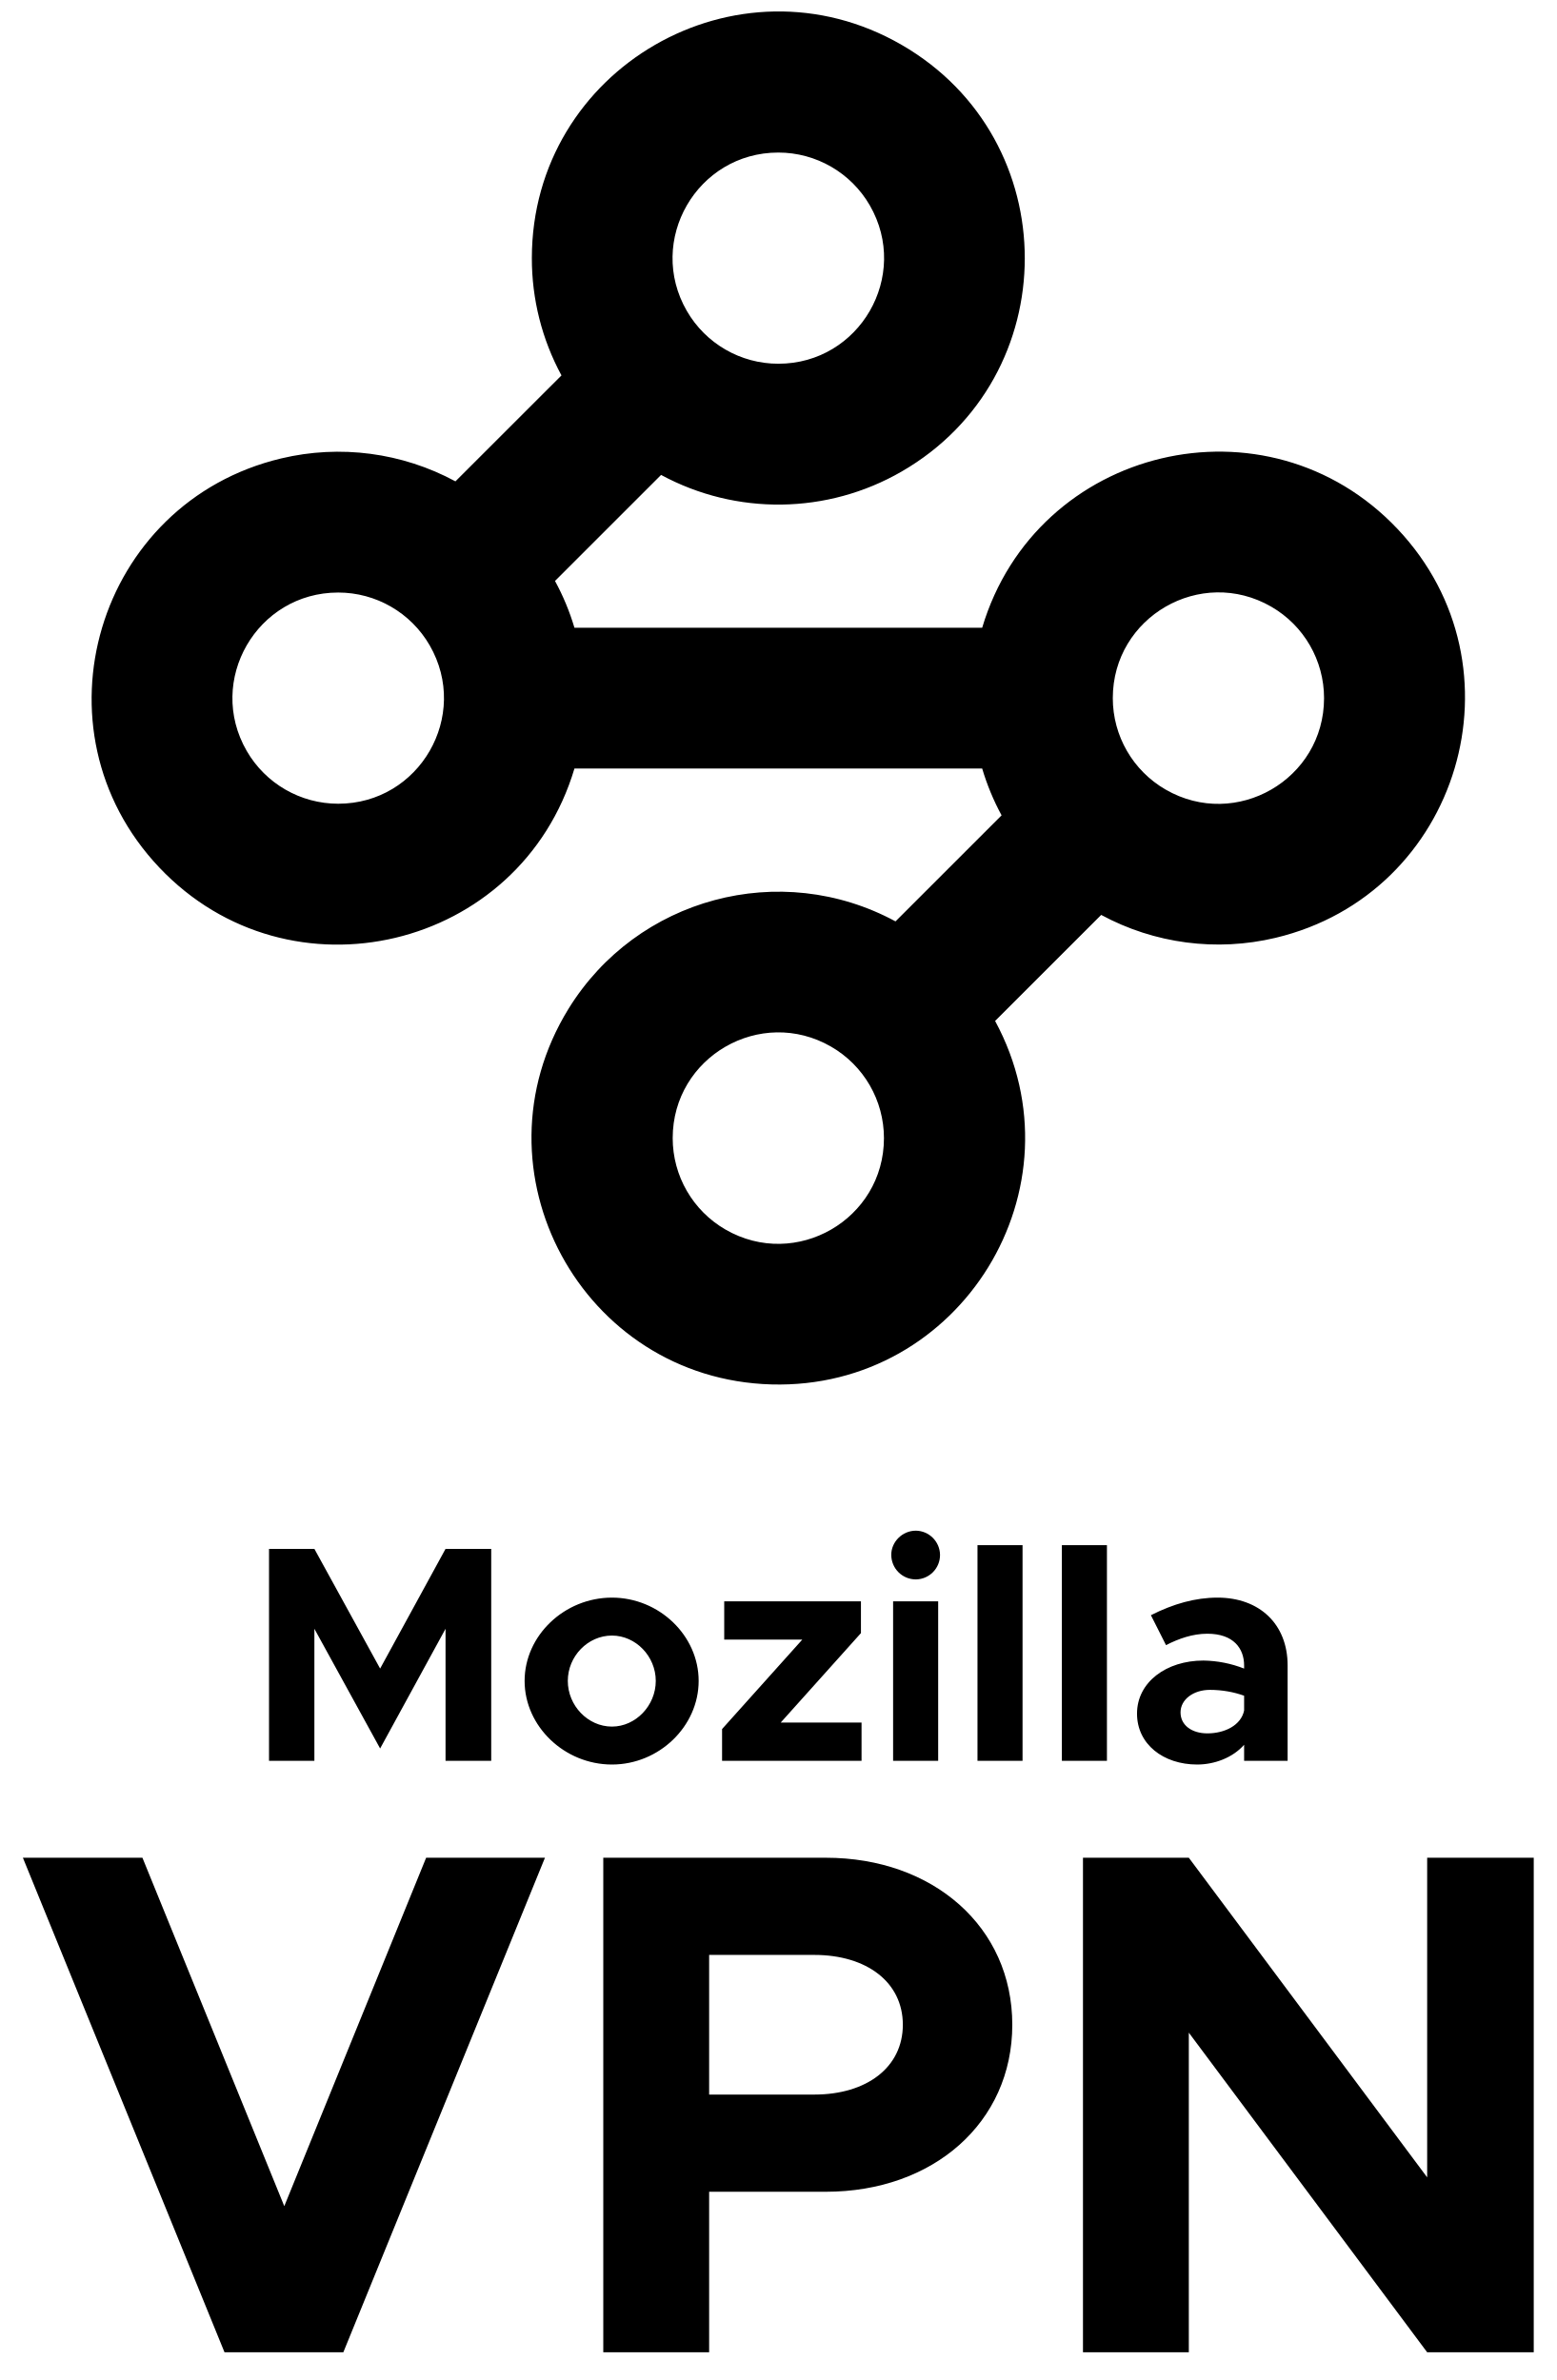
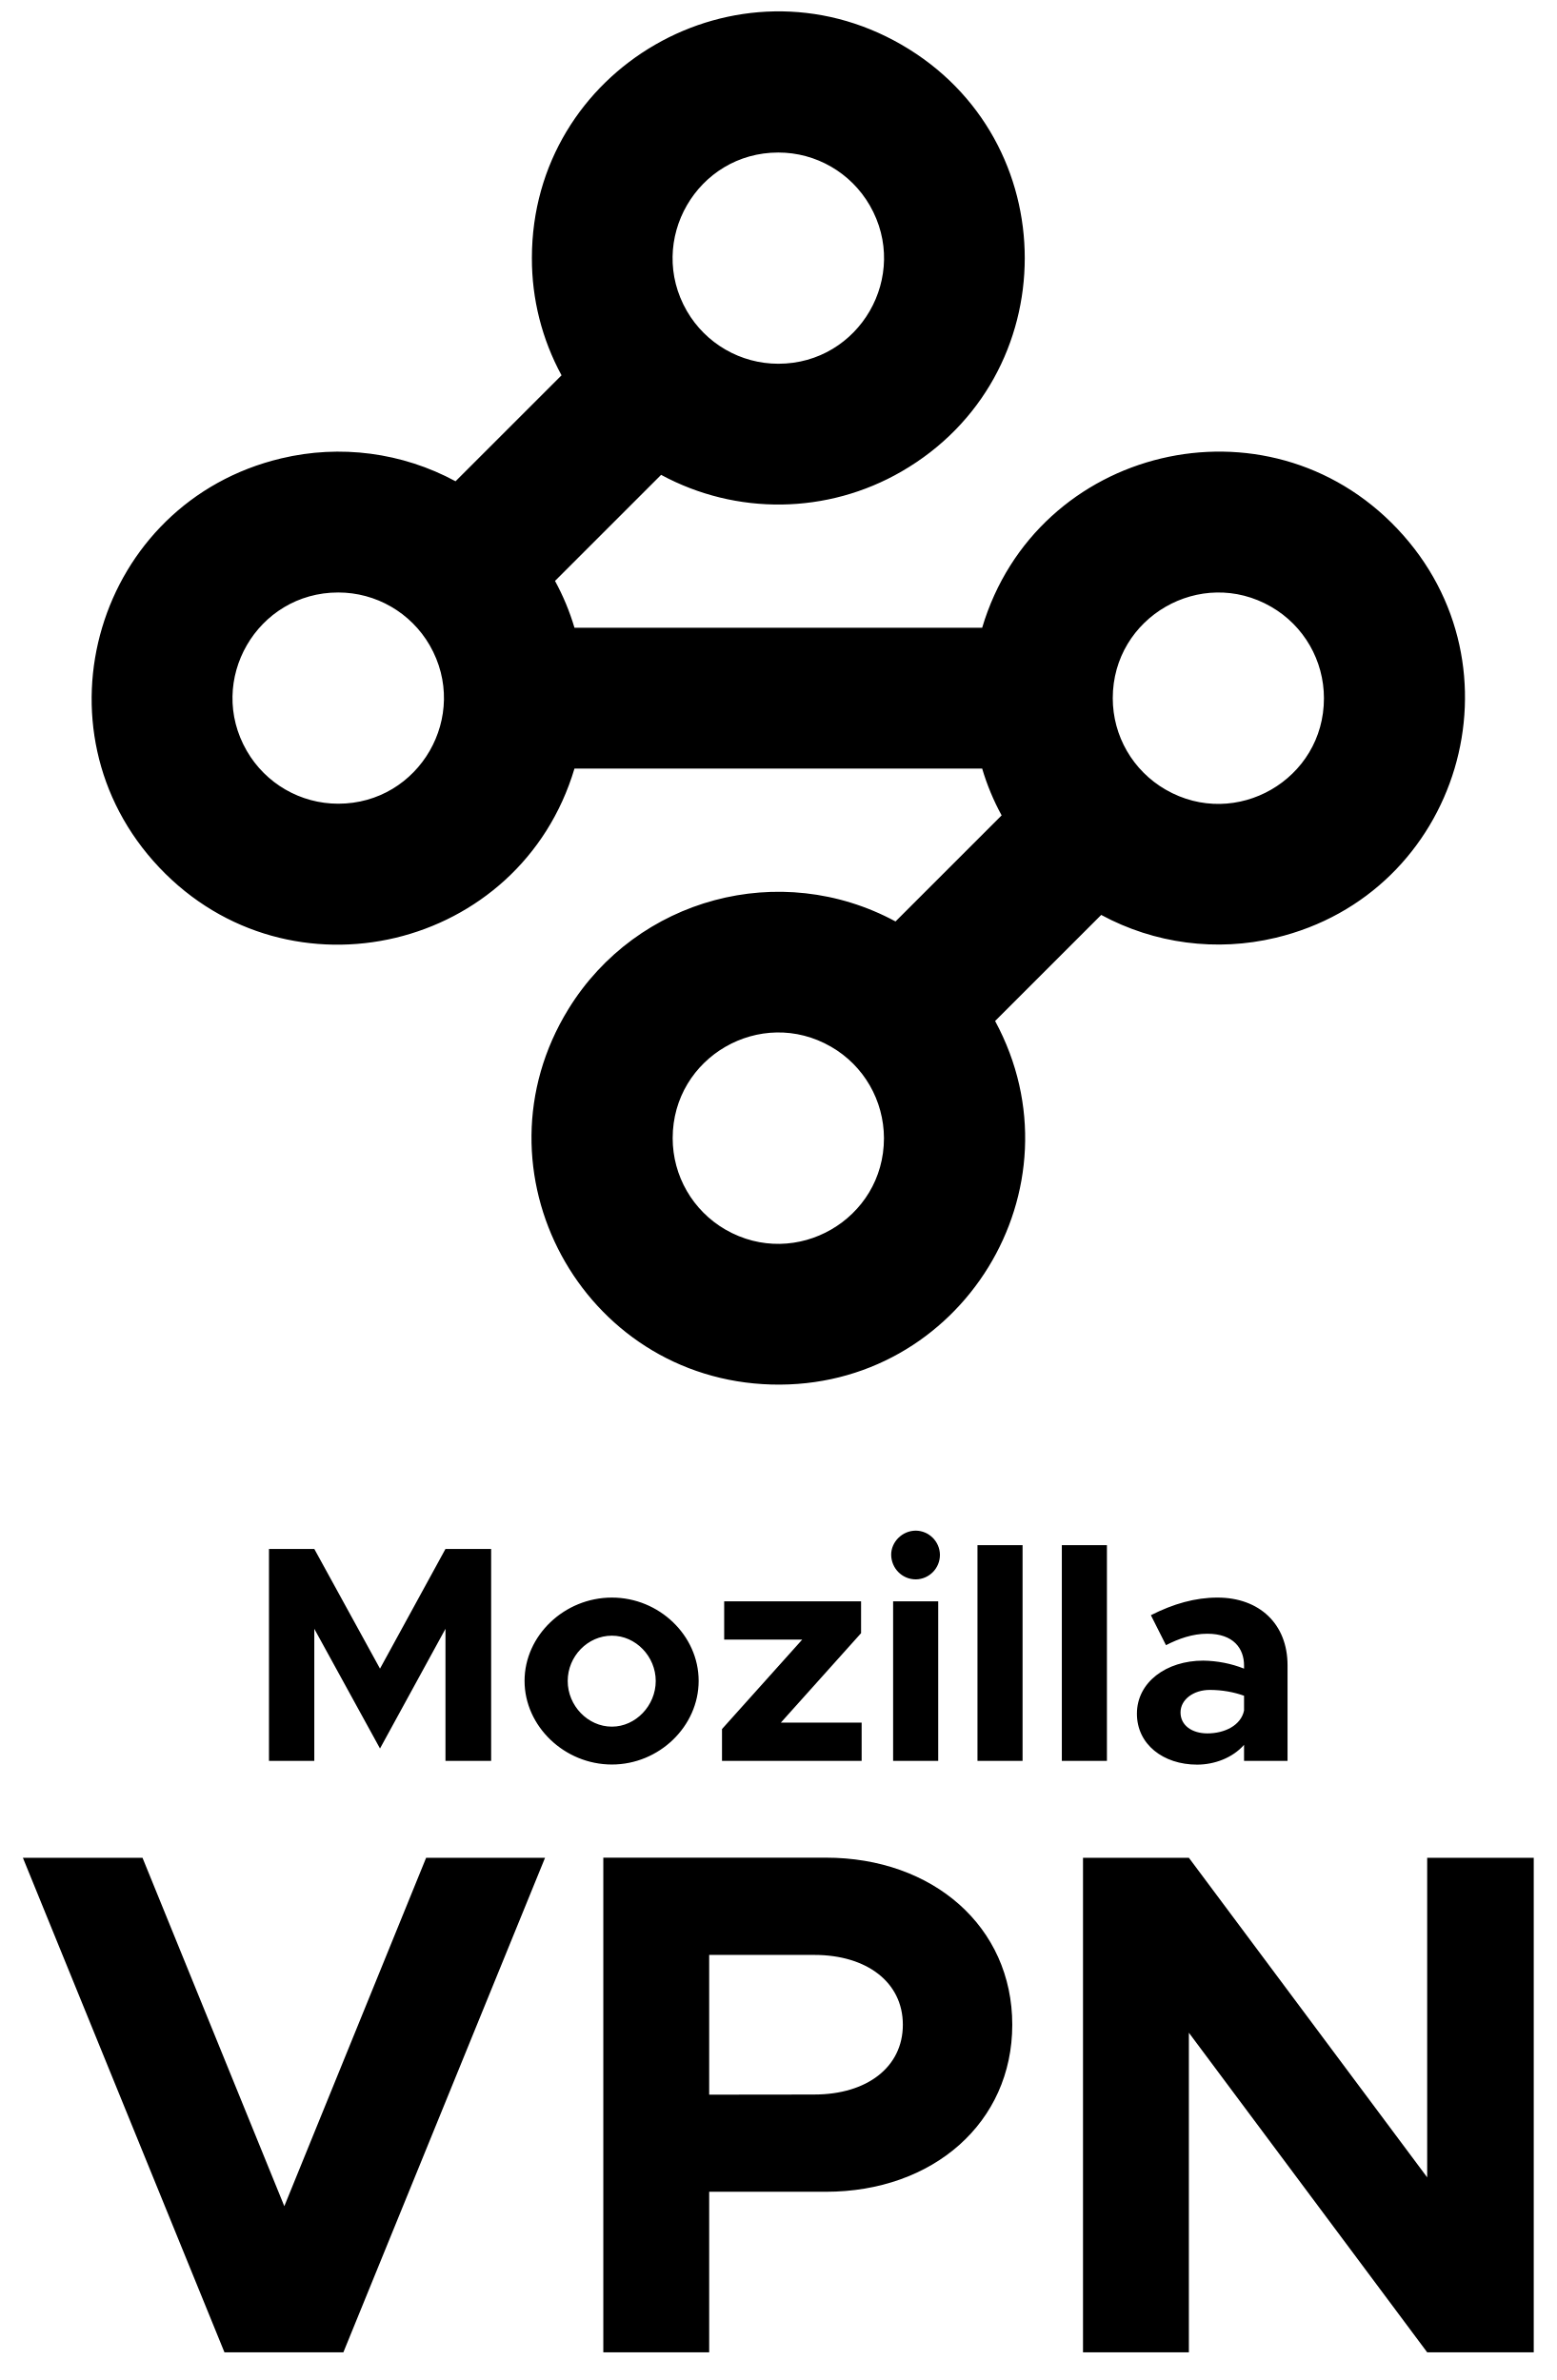
- <svg xmlns="http://www.w3.org/2000/svg" width="136" height="208" fill="none" viewBox="0 0 136 208">
-   <path d="M23.504 153.888h3.963v-11.541l5.744 10.462 5.715-10.462v11.541h3.991v-18.524h-3.991l-5.715 10.461-5.744-10.461h-3.963v18.524zm29.96.323c4.126 0 7.576-3.343 7.576-7.307 0-3.964-3.45-7.28-7.576-7.28-4.152 0-7.63 3.316-7.63 7.28 0 3.964 3.478 7.307 7.63 7.307zm0-3.316c-2.103 0-3.856-1.834-3.856-3.991s1.753-3.964 3.856-3.964c2.076 0 3.829 1.807 3.829 3.964s-1.753 3.991-3.829 3.991zm9.622 2.993h12.186v-3.344h-7.064l7.011-7.819v-2.778H63.274v3.344h6.822l-7.01 7.819v2.778zm16.939-15.855a2.135 2.135 0 0 0 2.103-2.156 2.143 2.143 0 0 0-2.103-2.104c-1.213 0-2.157.998-2.157 2.104 0 1.186.944 2.156 2.157 2.156zm-1.996 15.855h3.937v-13.941h-3.937v13.941zm7.372 0h3.937V135.04h-3.937v18.848zm7.373 0h3.937V135.04h-3.937v18.848zm13.6-14.264c-1.939 0-3.854.539-5.822 1.536l1.321 2.616c1.106-.566 2.319-.997 3.613-.997 2.292 0 3.21 1.294 3.21 2.777v.269a10.098 10.098 0 0 0-3.56-.701c-3.236 0-5.797 1.888-5.797 4.638 0 2.669 2.292 4.449 5.258 4.449 1.509 0 3.101-.594 4.099-1.726v1.403h3.801v-8.332c0-3.64-2.48-5.932-6.12-5.932h-.003zm-.888 11.864c-1.348 0-2.345-.702-2.345-1.834 0-1.132 1.132-1.968 2.562-1.968 1.077 0 2.102.189 2.993.512v1.294c-.271 1.294-1.699 1.996-3.21 1.996z" fill="#000" />
-   <path fill-rule="evenodd" clip-rule="evenodd" d="M68 13.332c-7.104 0-11.544 7.691-7.992 13.844A9.227 9.227 0 0 0 68 31.789c7.103 0 11.543-7.69 7.993-13.842A9.234 9.234 0 0 0 68 13.332zm-21.533 9.229C46.47 5.985 64.417-4.371 78.771 3.919c14.353 8.292 14.349 29.013-.009 37.298a21.53 21.53 0 0 1-21.005.289l-9.267 9.267a21.171 21.171 0 0 1 1.698 4.088h35.623c4.738-15.885 24.893-20.685 36.282-8.64 11.388 12.045 5.466 31.901-10.659 35.742a21.537 21.537 0 0 1-15.226-2.004l-9.267 9.267c7.883 14.582-2.975 32.229-19.544 31.766-16.57-.464-26.425-18.692-17.738-32.811 5.988-9.729 18.53-13.091 28.58-7.657l9.267-9.267a21.376 21.376 0 0 1-1.695-4.091H50.188c-4.736 15.884-24.893 20.685-36.281 8.64C2.518 63.761 8.44 43.905 24.566 40.064a21.529 21.529 0 0 1 15.225 2.004l9.264-9.259a21.436 21.436 0 0 1-2.588-10.248zm12.305 76.905c0-7.104 7.689-11.544 13.842-7.992a9.23 9.23 0 0 1 4.615 7.992c0 7.103-7.691 11.543-13.844 7.991a9.227 9.227 0 0 1-4.613-7.991zM29.548 51.785c-7.105 0-11.545 7.689-7.993 13.842a9.23 9.23 0 0 0 7.993 4.615c7.104 0 11.544-7.691 7.992-13.844a9.227 9.227 0 0 0-7.992-4.613zm67.675 9.228c0-7.104 7.691-11.544 13.844-7.992a9.227 9.227 0 0 1 4.613 7.992c0 7.105-7.69 11.545-13.842 7.992a9.227 9.227 0 0 1-4.615-7.992z" fill="#000" />
-   <path d="M37.231 162.357l-12.394 30.45-12.394-30.45H2l17.615 43.221h10.381l17.616-43.221H37.231zm15.476 43.221h9.249v-14.029h10.192c9.374 0 16.294-6.041 16.294-14.597s-6.92-14.595-16.294-14.595H52.707v43.221zm9.249-22.523V170.85h9.185c4.593 0 7.738 2.391 7.738 6.102 0 3.712-3.145 6.103-7.738 6.103h-9.185zm32.661 22.523h9.248v-27.934l20.824 27.934H134v-43.221h-9.311v27.933l-20.824-27.933h-9.248v43.221z" fill="#000" />
+ <svg xmlns="http://www.w3.org/2000/svg" xml:space="preserve" viewBox="0 0 136 208" width="136" height="208">
+   <path fill="#000" d="M23.5 153.89h3.96v-11.54l5.74 10.46 5.72-10.46v11.54h3.99v-18.52h-3.99l-5.72 10.46-5.74-10.46H23.5v18.52zm29.96.32c4.13 0 7.58-3.34 7.58-7.31s-3.45-7.28-7.58-7.28c-4.15 0-7.63 3.32-7.63 7.28s3.48 7.31 7.63 7.31zm0-3.31c-2.1 0-3.86-1.83-3.86-3.99s1.75-3.96 3.86-3.96c2.08 0 3.83 1.81 3.83 3.96s-1.75 3.99-3.83 3.99zm9.63 2.99h12.19v-3.34h-7.06l7.01-7.82v-2.78H63.27v3.34h6.82l-7.01 7.82v2.78zm16.93-15.86c1.17-.02 2.11-.98 2.1-2.16-.02-1.15-.95-2.08-2.1-2.1-1.21 0-2.16 1-2.16 2.1.01 1.19.95 2.16 2.16 2.16zm-1.99 15.86h3.94v-13.94h-3.94v13.94zm7.37 0h3.94v-18.85H85.4v18.85zm7.37 0h3.94v-18.85h-3.94v18.85zm13.6-14.27c-1.94 0-3.85.54-5.82 1.54l1.32 2.62c1.11-.57 2.32-1 3.61-1 2.29 0 3.21 1.29 3.21 2.78v.27c-1.13-.45-2.34-.68-3.56-.7-3.24 0-5.8 1.89-5.8 4.64 0 2.67 2.29 4.45 5.26 4.45 1.51 0 3.1-.59 4.1-1.73v1.4h3.8v-8.33c.01-3.64-2.47-5.94-6.12-5.94zm-.88 11.87c-1.35 0-2.35-.7-2.35-1.83s1.13-1.97 2.56-1.97c1.08 0 2.1.19 2.99.51v1.29c-.27 1.3-1.69 2-3.2 2z" />
+   <path fill="#000" d="m37.23 162.36-12.39 30.45-12.39-30.45H2l17.61 43.22H30l17.62-43.22H37.23zm15.48 43.22h9.25v-14.03h10.19c9.37 0 16.29-6.04 16.29-14.6s-6.92-14.6-16.29-14.6H52.71v43.23zm9.25-22.52v-12.21h9.18c4.59 0 7.74 2.39 7.74 6.1 0 3.71-3.14 6.1-7.74 6.1 0 .01-9.18.01-9.18.01zm32.66 22.52h9.25v-27.93l20.82 27.93H134v-43.22h-9.31v27.93l-20.82-27.93h-9.25v43.22z" />
+   <path fill="#000" d="M122.09 46.22c-11.39-12.05-31.55-7.24-36.28 8.64H50.19c-.42-1.42-.99-2.79-1.7-4.09l9.27-9.27c6.58 3.56 14.53 3.45 21-.29 14.36-8.29 14.36-29.01.01-37.3-14.35-8.29-32.3 2.07-32.3 18.64-.01 3.58.88 7.1 2.59 10.25l-9.26 9.26c-4.66-2.52-10.08-3.23-15.23-2C8.44 43.9 2.52 63.76 13.91 75.81s31.54 7.24 36.28-8.64h35.62c.42 1.42.99 2.79 1.7 4.09l-9.27 9.27c-10.05-5.43-22.59-2.07-28.58 7.66-8.69 14.12 1.17 32.35 17.74 32.81 16.57.46 27.43-17.18 19.54-31.77l9.27-9.27c4.66 2.52 10.08 3.23 15.23 2 16.12-3.84 22.04-23.69 10.65-35.74zM68 13.33c3.3 0 6.34 1.76 7.99 4.62 3.55 6.15-.89 13.84-7.99 13.84-3.3 0-6.34-1.76-7.99-4.61-3.55-6.16.89-13.85 7.99-13.85zM29.55 70.24c-3.3 0-6.34-1.76-7.99-4.62-3.55-6.15.89-13.84 7.99-13.84 3.3 0 6.34 1.76 7.99 4.61 3.55 6.16-.89 13.85-7.99 13.85zm33.83 37.22c-2.85-1.65-4.61-4.69-4.61-7.99 0-7.1 7.69-11.54 13.84-7.99 2.86 1.65 4.61 4.69 4.62 7.99 0 7.1-7.69 11.54-13.85 7.99zm38.46-38.45c-2.86-1.65-4.62-4.69-4.62-7.99 0-7.1 7.69-11.54 13.84-7.99 2.86 1.65 4.61 4.7 4.61 7.99.01 7.1-7.68 11.54-13.83 7.99z" />
</svg>
